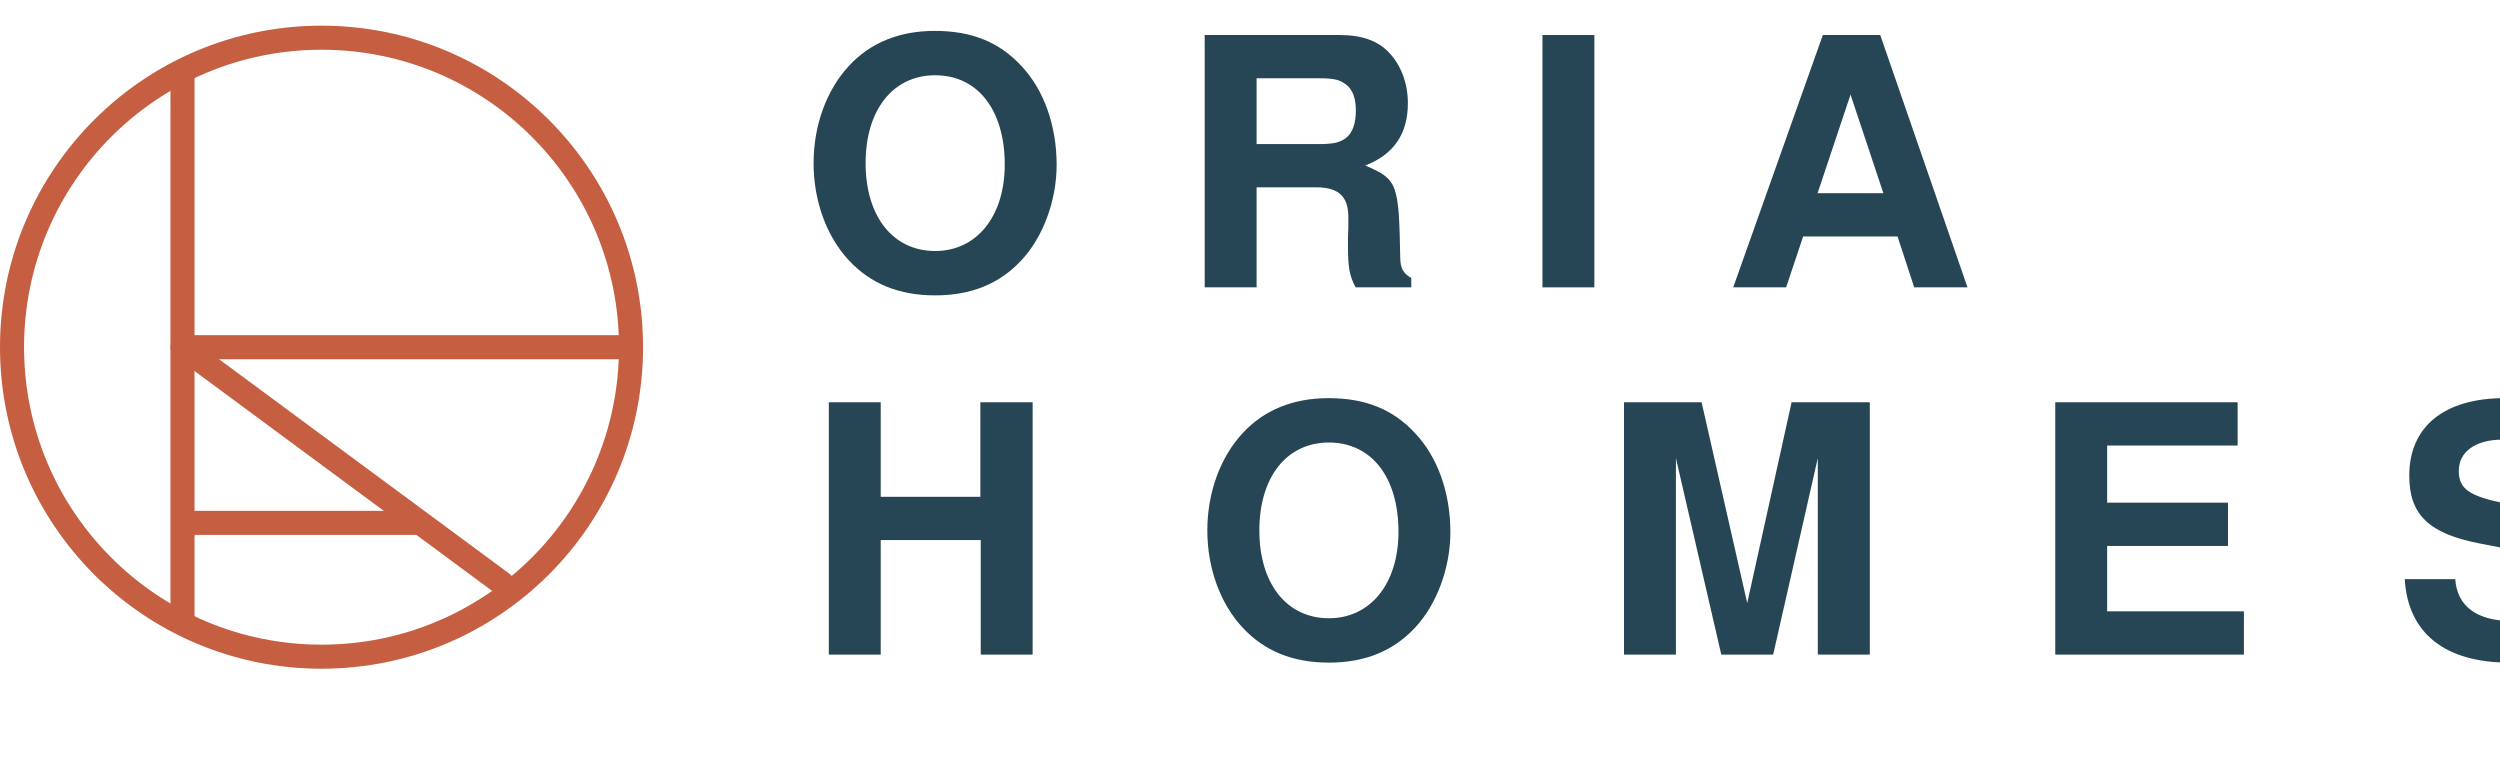
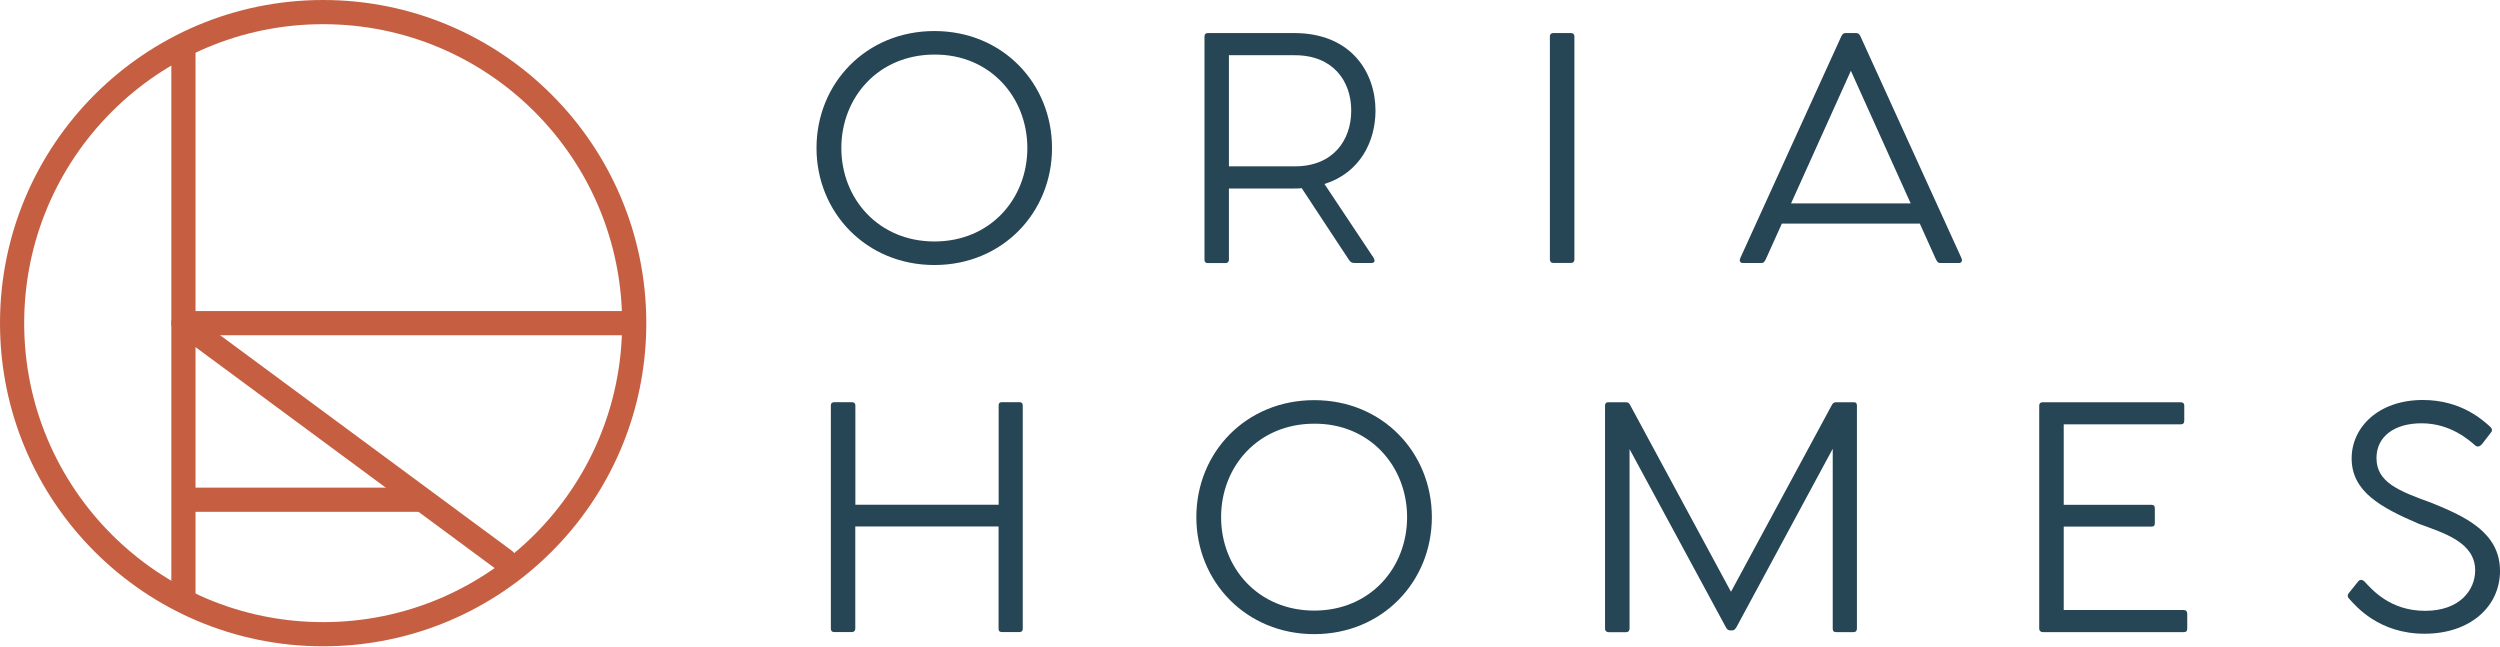
- <svg xmlns="http://www.w3.org/2000/svg" id="Layer_2" data-name="Layer 2" viewBox="0 0 311.64 96.22">
+ <svg xmlns="http://www.w3.org/2000/svg" id="Layer_2" data-name="Layer 2" viewBox="0 0 310.07 80.15">
  <defs>
    <style>
-       .cls-1, .cls-2 {
-         fill: #264555;
-         font-family: -apple-system, BlinkMacSystemFont, 'Helvetica Neue', Helvetica, Arial, sans-serif;
-         font-weight: 600;
-         font-size: 43.14px;
-       }
- 
-       .cls-3 {
-         letter-spacing: .4em;
-       }
- 
-       .cls-4 {
-         letter-spacing: .39em;
-       }
- 
-       .cls-5, .cls-2 {
-         letter-spacing: .4em;
-       }
- 
-       .cls-6 {
-         letter-spacing: .34em;
-       }
- 
-       .cls-7 {
+       .cls-1 {
        stroke-linecap: round;
        stroke-linejoin: round;
      }

-       .cls-7, .cls-8 {
+       .cls-1, .cls-2 {
        fill: none;
        stroke: #c65f41;
        stroke-width: 3px;
      }

-       .cls-8 {
+       .cls-3 {
+         fill: #264555;
+       }
+ 
+       .cls-2 {
        stroke-miterlimit: 10;
      }
    </style>
  </defs>
  <g id="Layer_1-2" data-name="Layer 1">
-     <text class="cls-2" transform="translate(100.38 81.6)">
-       <tspan x="0" y="0">HOMES</tspan>
-     </text>
    <g>
      <g>
-         <line class="cls-8" x1="22.75" y1="9.5" x2="22.75" y2="78.44" />
+         <path class="cls-3" d="M126.85,50.28v27.71c0,.22-.11.4-.37.4h-2.23c-.29,0-.4-.15-.4-.4v-12.69h-17.77v12.69c0,.22-.15.4-.4.4h-2.23c-.26,0-.4-.15-.4-.4v-27.71c0-.26.15-.4.44-.4h2.16c.29,0,.44.15.44.4v12.32h17.77v-12.32c0-.26.11-.4.4-.4h2.19c.26,0,.4.15.4.4Z" />
+         <path class="cls-3" d="M148.38,64.14c0-8.01,6.14-14.51,14.62-14.51s14.59,6.51,14.59,14.51-6.14,14.51-14.59,14.51-14.62-6.51-14.62-14.51ZM174.52,64.14c0-6.29-4.61-11.63-11.52-11.59-6.95,0-11.55,5.3-11.55,11.59s4.61,11.59,11.55,11.59,11.52-5.3,11.52-11.59Z" />
+         <path class="cls-3" d="M230.31,50.28v27.68c0,.26-.11.44-.44.44h-2.12c-.33,0-.44-.15-.44-.44v-22.3l-11.96,22.16c-.18.26-.29.37-.55.37h-.18c-.26,0-.4-.11-.55-.37l-11.96-22.12v22.27c0,.26-.15.44-.44.44h-2.12c-.29,0-.48-.15-.48-.44v-27.68c0-.22.11-.4.37-.4h2.23c.26,0,.37.11.48.29l12.54,23.22,12.54-23.22c.11-.18.26-.29.48-.29h2.23c.29,0,.37.18.37.4Z" />
+         <path class="cls-3" d="M271.28,76.09v1.87c0,.29-.11.44-.44.44h-17.48c-.26,0-.44-.18-.44-.4v-27.71c0-.26.15-.4.44-.4h17.11c.29,0,.44.15.44.4v1.9c0,.29-.15.44-.44.44h-14.51v9.98h10.86c.29,0,.44.11.44.44v1.79c0,.37-.11.47-.44.47h-10.86v10.35h14.88c.29,0,.44.18.44.44Z" />
+         <path class="cls-3" d="M292.48,72.11c.22-.26.51-.22.73-.04.99,1.06,3.22,3.69,7.57,3.69s6.21-2.63,6.21-5.01c0-3.47-3.8-4.61-6.98-5.78-4.79-2.05-8.34-4.02-8.34-8.12,0-3.8,3.25-7.24,8.85-7.24,4.79,0,7.46,2.56,8.26,3.25.29.26.4.51.18.77l-1.13,1.46c-.26.29-.55.4-.84.15-.73-.62-3.03-2.74-6.65-2.74-3.33,0-5.59,1.61-5.59,4.31,0,3.03,2.78,4.09,6.91,5.59,3.91,1.61,8.41,3.55,8.41,8.41,0,4.39-3.66,7.79-9.36,7.79s-8.55-3.47-9.32-4.31c-.22-.22-.29-.44-.07-.73l1.17-1.46Z" />
+       </g>
+       <g>
        <g>
-           <circle class="cls-8" cx="40.08" cy="43.28" r="38.58" />
-           <line class="cls-8" x1="78.65" y1="43.28" x2="22.75" y2="43.28" />
-           <line class="cls-8" x1="52.63" y1="65.18" x2="22.75" y2="65.18" />
-           <line class="cls-7" x1="22.75" y1="43.28" x2="62.59" y2="72.71" />
+           <line class="cls-2" x1="22.75" y1="6.29" x2="22.75" y2="75.24" />
+           <g>
+             <circle class="cls-2" cx="40.08" cy="40.08" r="38.58" />
+             <line class="cls-2" x1="78.65" y1="40.08" x2="22.75" y2="40.08" />
+             <line class="cls-2" x1="52.63" y1="61.98" x2="22.75" y2="61.98" />
+             <line class="cls-1" x1="22.75" y1="40.08" x2="62.59" y2="69.51" />
+           </g>
+         </g>
+         <g>
+           <path class="cls-3" d="M101.27,18.36c0-8.01,6.14-14.51,14.62-14.51s14.59,6.51,14.59,14.51-6.14,14.51-14.59,14.51-14.62-6.51-14.62-14.51ZM127.42,18.36c0-6.29-4.61-11.63-11.52-11.59-6.95,0-11.55,5.3-11.55,11.59s4.61,11.59,11.55,11.59,11.52-5.3,11.52-11.59Z" />
+           <path class="cls-3" d="M170.37,32c.22.37.11.62-.29.62h-2.08c-.33,0-.51-.11-.7-.4l-5.85-8.88c-.33.04-.62.04-.95.04h-8.08v8.85c0,.22-.15.4-.4.4h-2.23c-.26,0-.4-.15-.4-.4V4.5c0-.26.15-.4.44-.4h10.68c7.09,0,10.09,4.9,10.09,9.62,0,3.8-1.9,7.71-6.33,9.1l6.11,9.18ZM152.42,20.63h8.19c4.72,0,6.98-3.22,6.98-6.91s-2.27-6.87-6.98-6.87h-8.19v13.78Z" />
+           <path class="cls-3" d="M192.23,32.22V4.5c0-.26.15-.4.44-.4h2.16c.29,0,.44.15.44.4v27.71c0,.22-.15.4-.4.4h-2.23c-.26,0-.4-.15-.4-.4Z" />
+           <path class="cls-3" d="M242.97,32.62h-2.34c-.29,0-.4-.22-.58-.58l-1.94-4.31h-17.11l-1.94,4.31c-.18.37-.29.58-.58.58h-2.34c-.26,0-.47-.22-.29-.62l12.54-27.53c.11-.22.26-.37.51-.37h1.32c.26,0,.4.15.51.37l12.54,27.53c.18.4-.04.62-.29.62ZM236.98,25.23l-7.42-16.45-7.42,16.45h14.84Z" />
        </g>
      </g>
-       <text class="cls-1" transform="translate(99.7 35.82)">
-         <tspan class="cls-6" x="0" y="0">O</tspan>
-         <tspan class="cls-3" x="47.02" y="0">R</tspan>
-         <tspan class="cls-4" x="89.86" y="0">I</tspan>
-         <tspan class="cls-5" x="115.23" y="0">A</tspan>
-       </text>
    </g>
  </g>
</svg>
